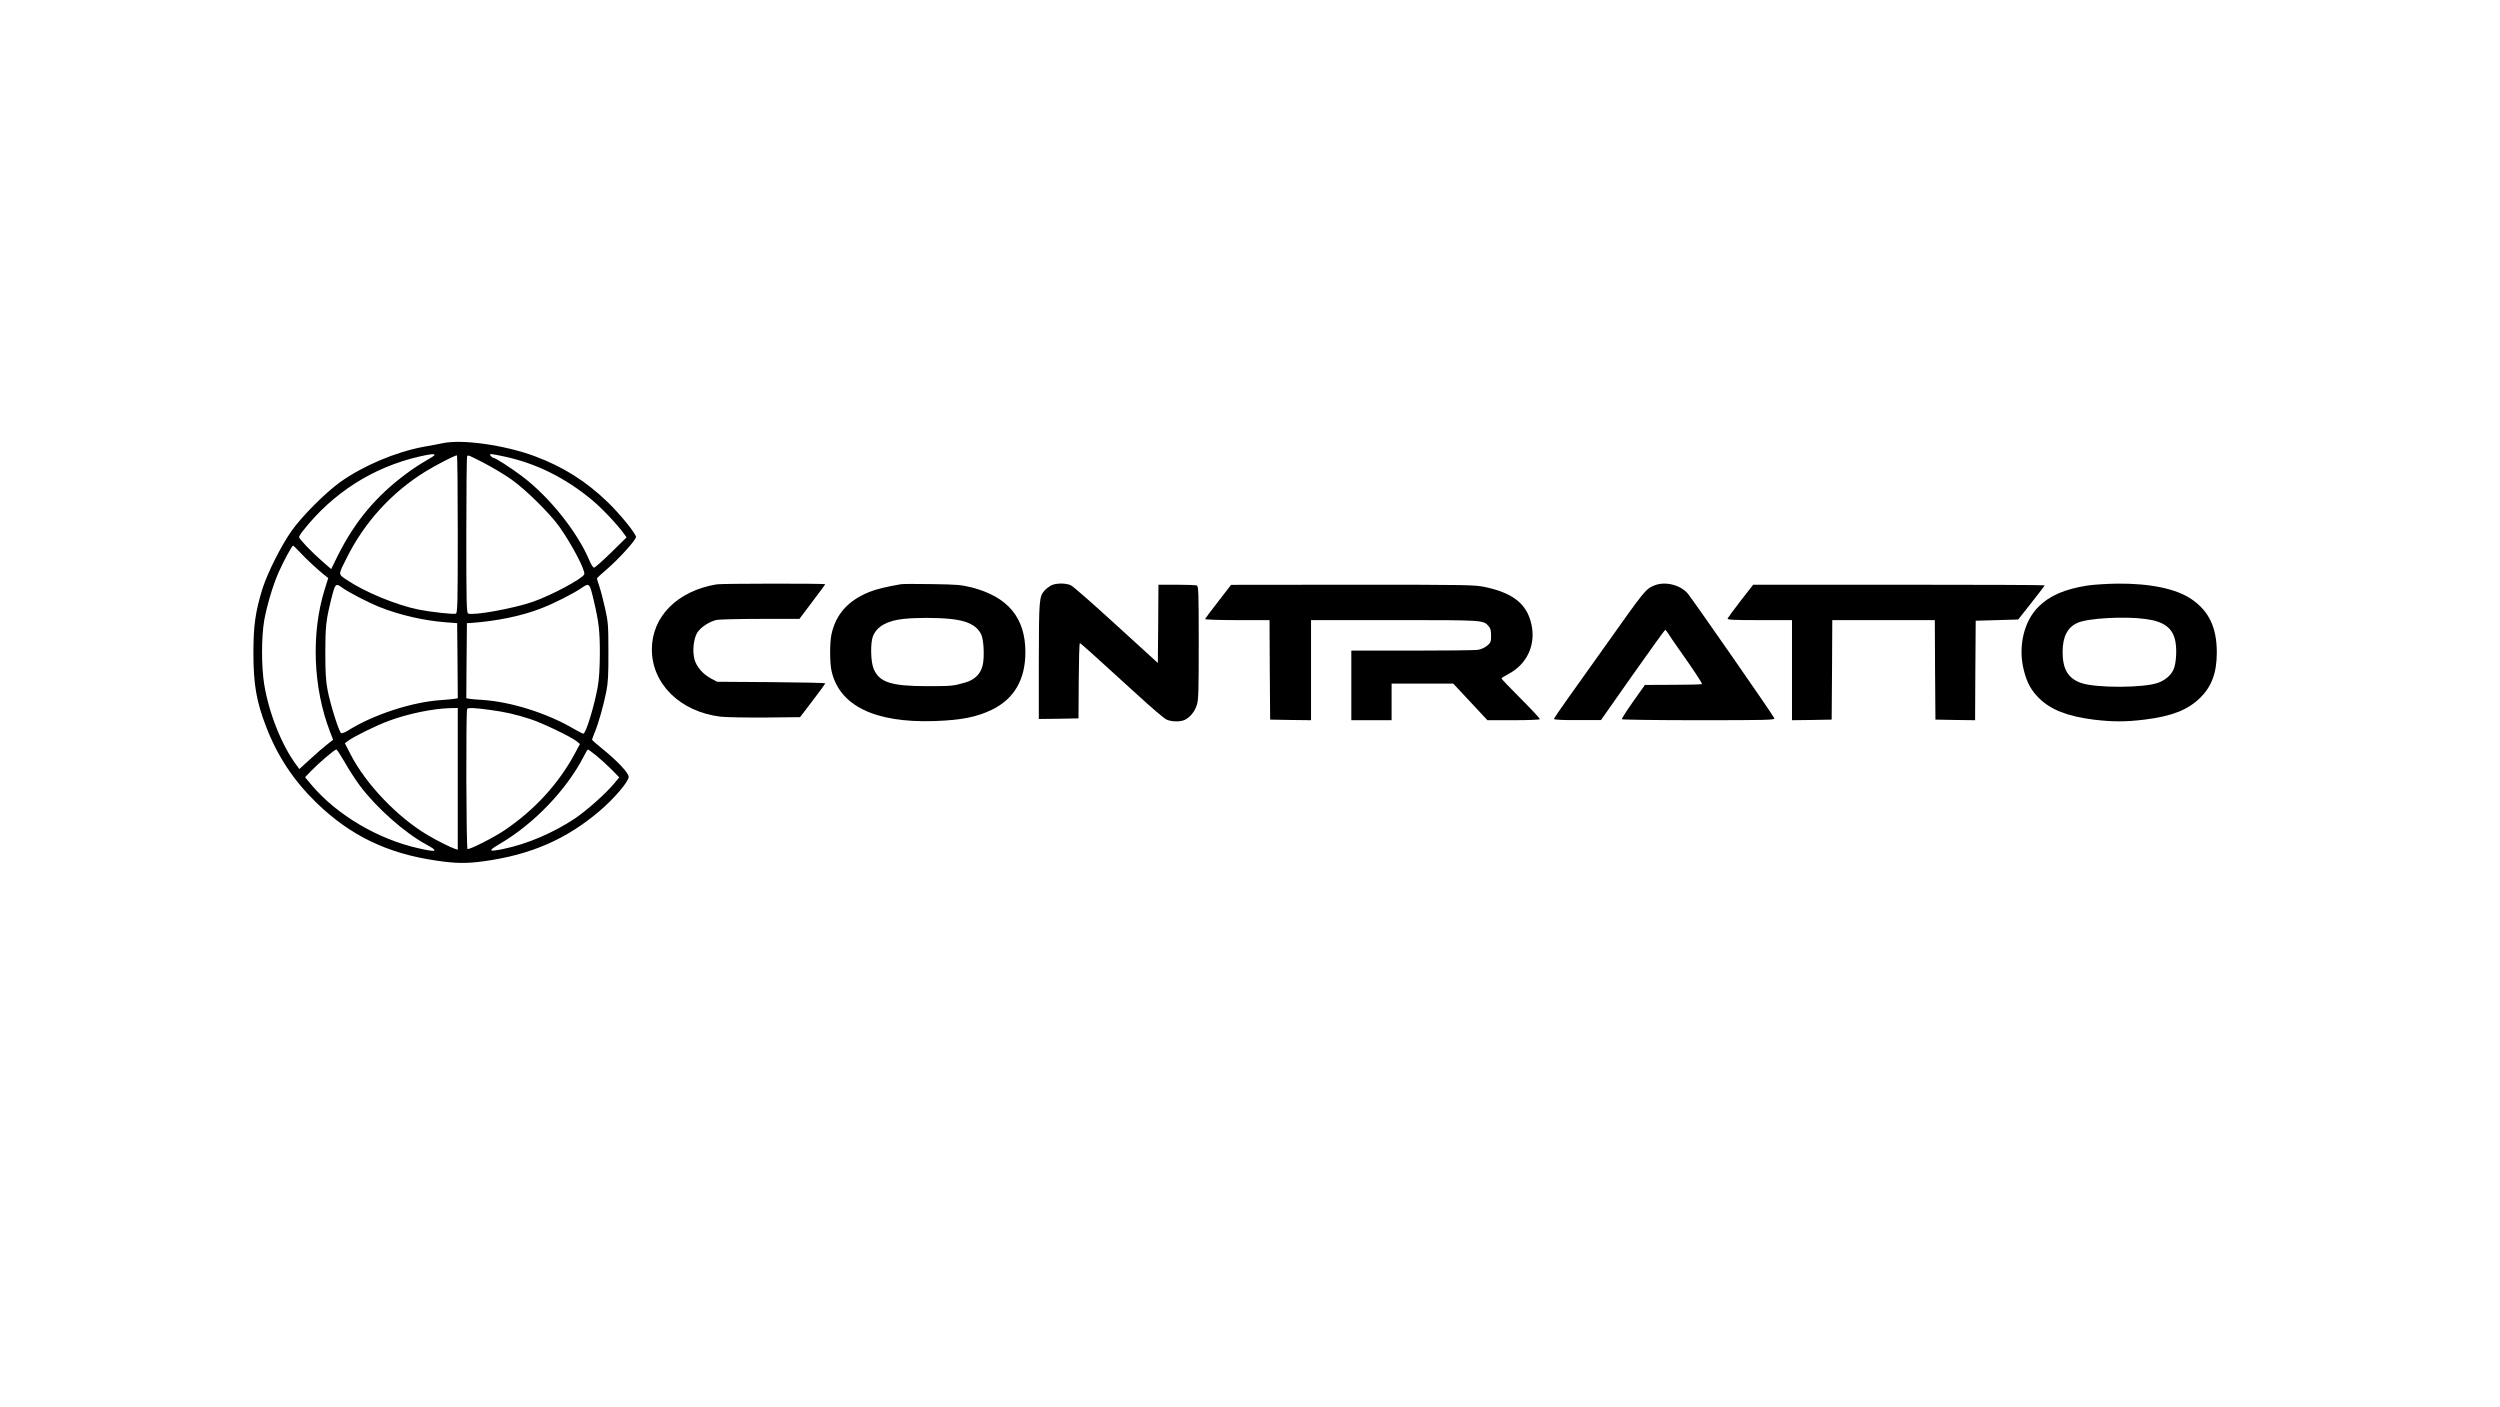
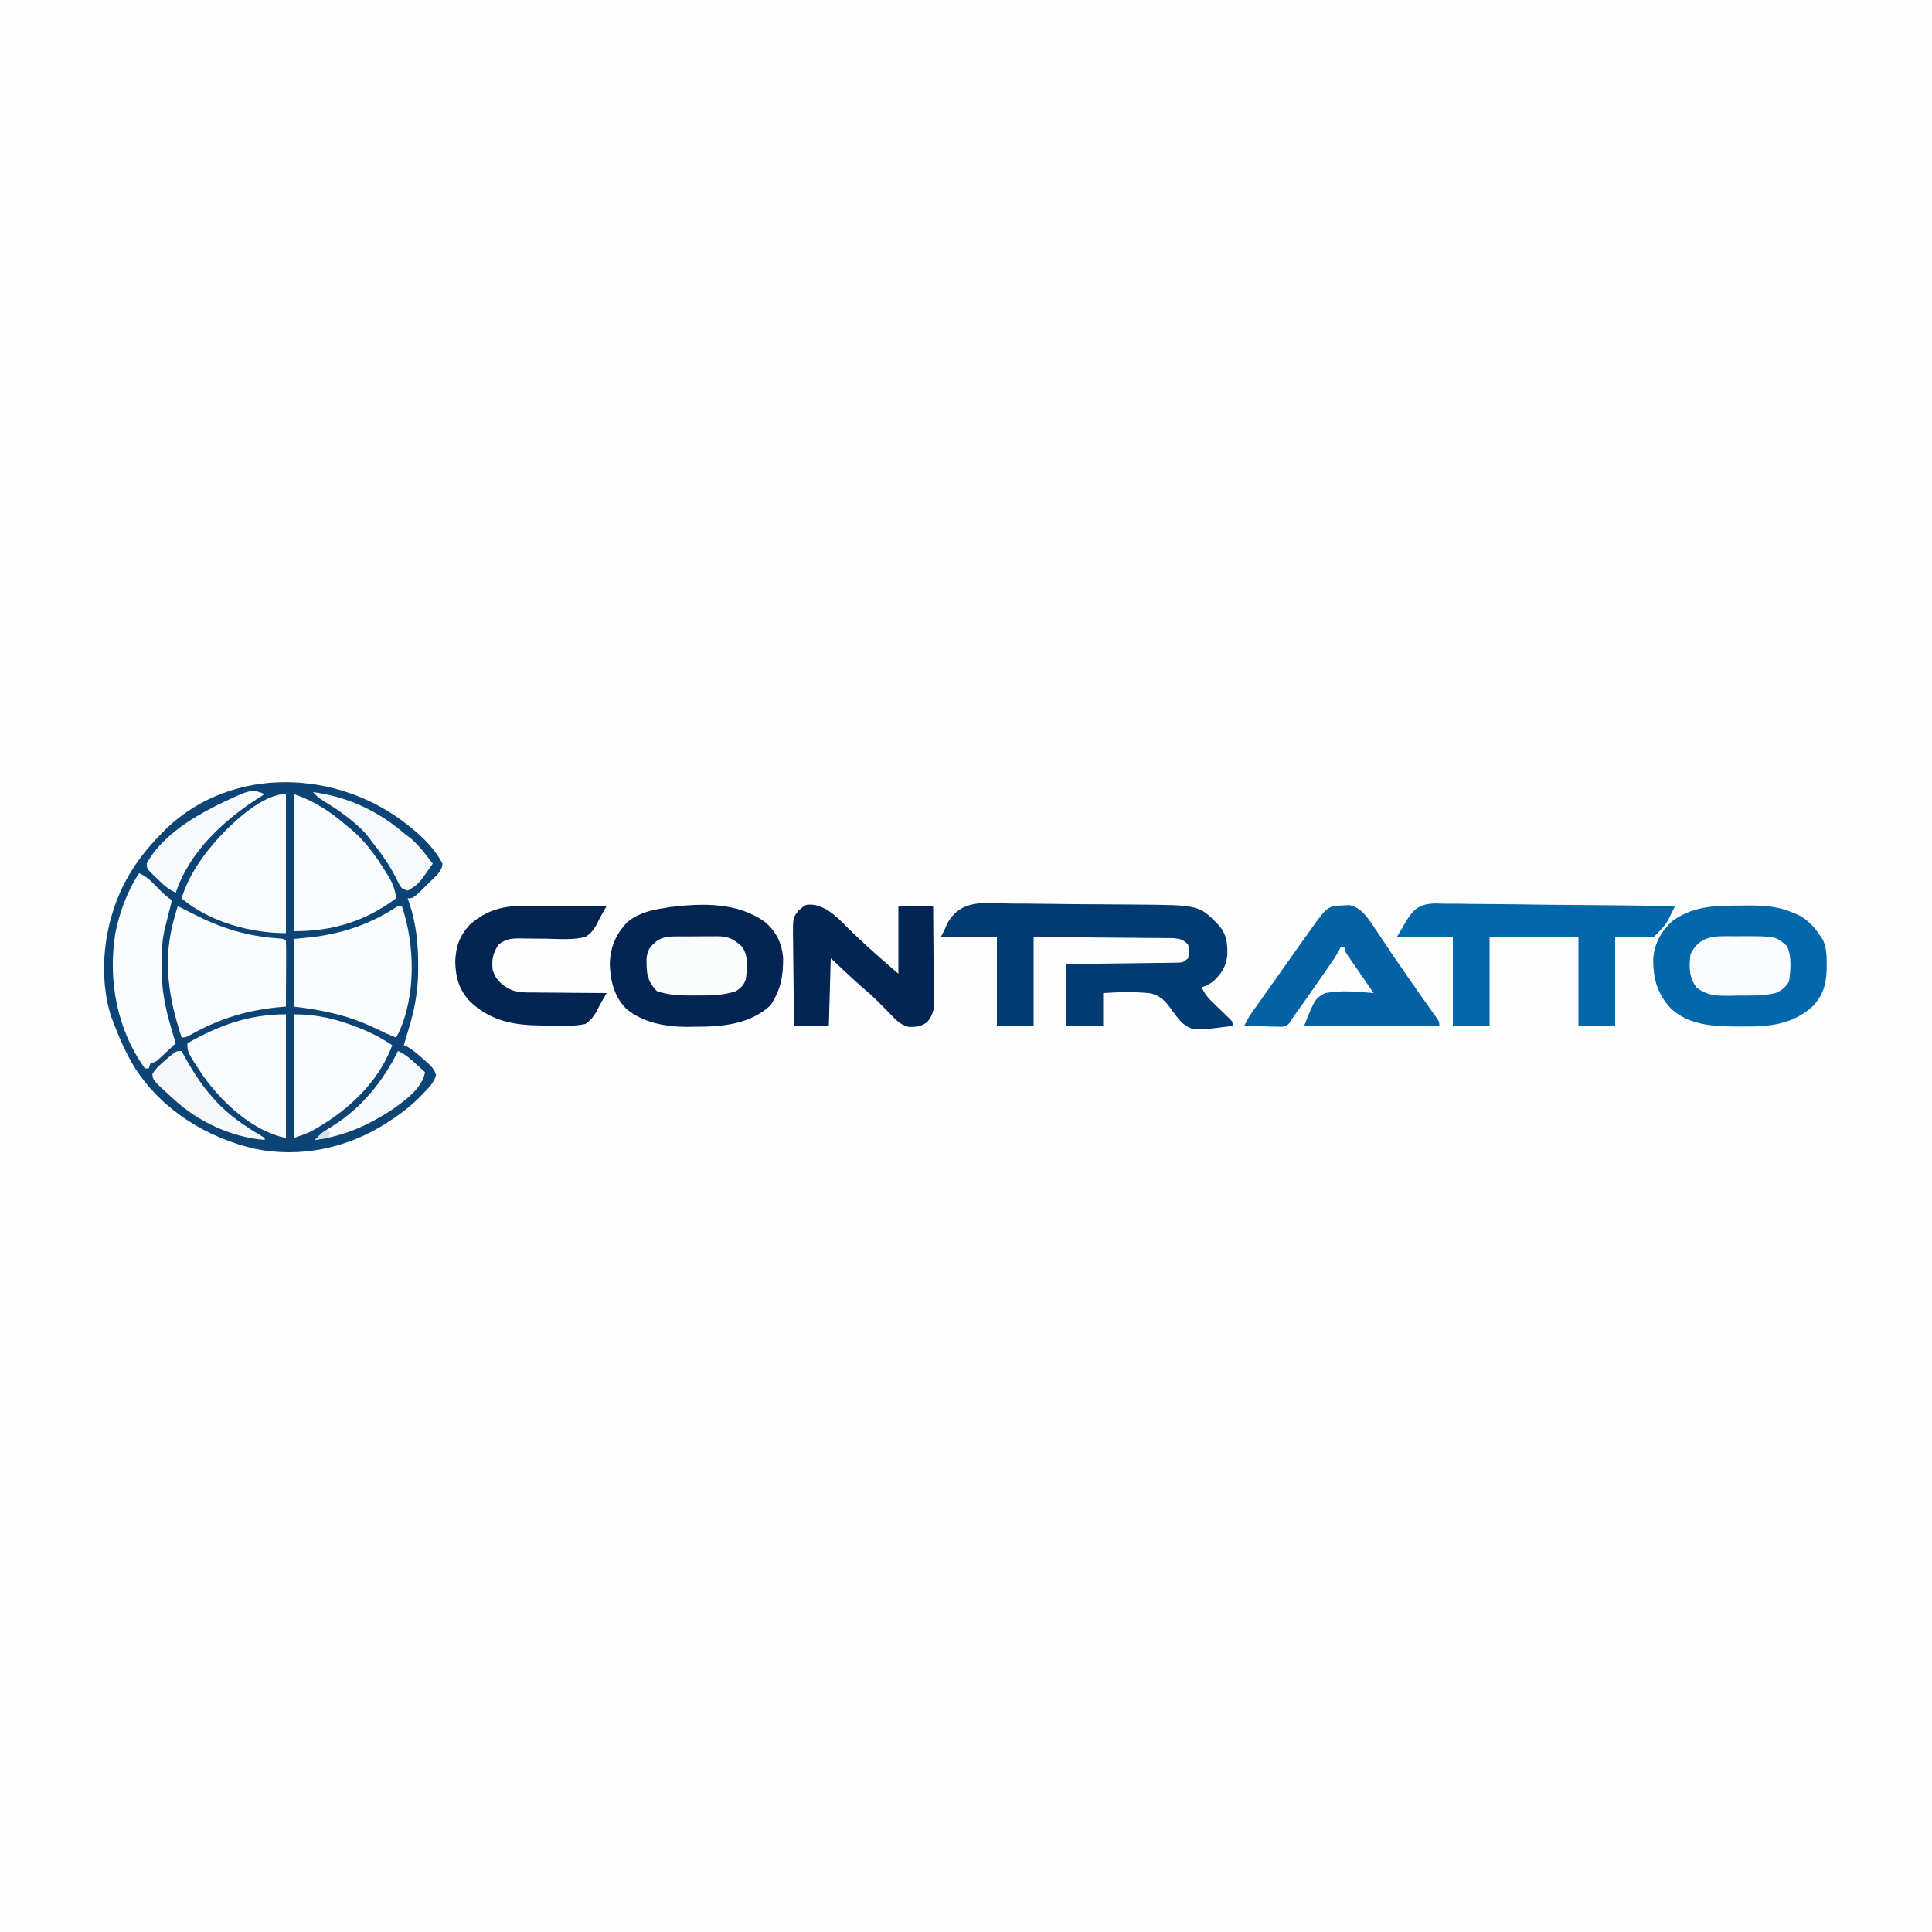
- <svg xmlns="http://www.w3.org/2000/svg" version="1.0" width="2048pt" height="1152pt" viewBox="0 0 2048 1152" preserveAspectRatio="xMidYMid meet">
-   <g transform="translate(0,1152) scale(0.1,-0.1)" fill="#000000" stroke="none">
-     <path d="M3625 7889 c-22 -5 -91 -18 -154 -29 -228 -42 -493 -154 -681 -287 -122 -87 -316 -281 -402 -403 -83 -117 -196 -342 -237 -470 -59 -191 -75 -303 -75 -530 0 -254 24 -397 105 -605 92 -240 225 -440 411 -621 277 -269 581 -416 982 -474 159 -24 248 -25 392 -5 384 53 678 181 951 416 116 99 233 237 233 274 0 33 -86 125 -212 228 -49 39 -88 74 -88 77 0 4 11 33 24 66 31 75 69 212 93 329 14 72 18 136 17 325 0 217 -2 244 -27 356 -15 67 -36 148 -47 180 -11 33 -20 62 -20 65 0 4 39 40 86 80 97 84 234 236 234 260 0 27 -130 187 -231 285 -180 173 -365 290 -599 377 -246 91 -595 141 -755 106z m-65 -96 c0 -5 -33 -26 -72 -48 -39 -22 -111 -69 -159 -105 -249 -185 -420 -390 -560 -668 l-56 -114 -69 60 c-87 75 -194 187 -194 202 0 7 15 31 33 53 244 310 572 519 952 607 88 20 125 24 125 13z m577 -14 c258 -56 497 -175 714 -356 79 -65 209 -203 261 -276 l21 -29 -126 -124 c-70 -68 -133 -124 -140 -124 -8 0 -24 24 -36 53 -98 236 -330 527 -556 697 -92 69 -218 150 -234 150 -5 0 -14 7 -21 15 -17 21 -2 20 117 -6z m-387 -634 c0 -576 -2 -646 -16 -652 -19 -7 -202 13 -304 33 -183 37 -444 145 -590 244 -71 48 -71 38 1 181 145 291 367 535 644 706 82 51 239 132 258 133 4 0 7 -290 7 -645z m219 580 c69 -36 169 -96 221 -133 116 -82 315 -278 393 -388 103 -146 215 -359 203 -389 -13 -35 -271 -173 -421 -225 -159 -55 -484 -114 -530 -96 -13 5 -15 90 -15 644 0 351 3 642 7 645 10 10 6 12 142 -58z m-1513 -728 c54 -58 151 -148 201 -187 l32 -25 -29 -93 c-112 -358 -96 -804 43 -1165 l26 -67 -52 -41 c-29 -22 -91 -76 -138 -120 l-87 -79 -24 33 c-119 159 -226 426 -264 663 -23 143 -23 383 0 519 20 116 73 296 119 398 40 90 109 217 118 217 3 0 28 -24 55 -53z m2408 -396 c42 -178 50 -248 50 -436 -1 -124 -6 -209 -18 -275 -30 -163 -97 -380 -117 -380 -6 0 -42 18 -81 41 -217 127 -513 220 -743 235 -49 3 -100 7 -113 10 l-22 4 2 308 3 307 35 2 c204 14 414 57 570 118 107 41 265 121 335 169 63 43 65 41 99 -103z m-2061 105 c47 -35 210 -120 302 -157 169 -68 371 -114 550 -127 l90 -7 3 -307 2 -308 -22 -4 c-13 -3 -63 -7 -112 -11 -240 -15 -560 -120 -766 -250 -23 -15 -48 -24 -55 -21 -17 6 -90 238 -112 356 -14 72 -18 146 -18 305 0 212 6 263 46 427 35 140 38 144 92 104z m947 -1567 l0 -580 -22 7 c-33 10 -153 70 -223 112 -249 147 -507 418 -632 660 l-48 93 25 19 c44 34 232 127 333 164 160 60 367 102 510 105 l57 1 0 -581z m260 566 c126 -17 208 -35 332 -75 100 -32 335 -145 381 -182 l28 -23 -43 -80 c-134 -248 -329 -460 -574 -626 -92 -62 -291 -162 -304 -154 -11 7 -14 1137 -3 1148 10 11 67 8 183 -8z m-1186 -429 c32 -57 88 -144 124 -192 132 -178 370 -389 544 -482 105 -57 89 -66 -60 -32 -334 74 -669 272 -877 516 l-56 67 53 55 c65 66 189 172 203 172 6 -1 36 -47 69 -104z m2060 55 c33 -27 90 -79 125 -114 l64 -65 -39 -47 c-67 -82 -225 -223 -324 -290 -177 -118 -393 -210 -588 -250 -123 -25 -128 -17 -26 43 281 165 549 446 689 721 14 28 28 51 31 51 4 0 34 -22 68 -49z" />
-     <path d="M5870 6733 c-321 -54 -530 -264 -530 -533 0 -283 233 -511 563 -551 45 -5 210 -8 366 -7 l285 3 103 135 c57 74 103 138 103 142 0 4 -199 8 -442 10 l-443 3 -51 27 c-64 34 -118 95 -134 154 -20 69 -8 175 23 223 29 44 97 88 155 102 20 5 182 9 359 9 l322 0 105 140 c58 76 106 141 106 144 0 7 -852 6 -890 -1z" />
-     <path d="M7380 6734 c-116 -20 -205 -41 -260 -64 -173 -70 -273 -182 -309 -348 -14 -68 -14 -226 0 -294 62 -288 353 -431 844 -415 222 8 344 32 471 93 182 89 274 247 274 472 0 280 -142 452 -437 529 -88 22 -121 25 -328 28 -126 2 -241 2 -255 -1z m403 -284 c140 -14 216 -51 254 -125 22 -40 29 -189 13 -255 -17 -72 -66 -120 -145 -142 -98 -28 -109 -29 -310 -29 -293 0 -390 31 -437 139 -26 59 -29 217 -6 272 34 80 116 126 251 140 105 11 268 11 380 0z" />
-     <path d="M8605 6721 c-16 -10 -38 -27 -48 -39 -44 -49 -46 -73 -47 -575 l0 -477 163 2 162 3 2 307 c1 170 5 308 9 309 6 1 92 -76 472 -423 112 -103 219 -194 237 -202 41 -20 117 -21 153 -2 43 22 79 67 96 119 14 41 16 113 16 511 0 414 -2 465 -16 470 -9 3 -83 6 -165 6 l-149 0 -2 -321 -3 -320 -340 310 c-187 171 -354 318 -372 326 -44 21 -131 19 -168 -4z" />
-     <path d="M13550 6723 c-69 -29 -76 -38 -395 -488 -109 -154 -250 -351 -312 -438 -62 -87 -113 -162 -113 -167 0 -6 76 -10 193 -9 l192 0 260 370 c143 203 263 369 266 369 4 0 18 -17 30 -37 13 -21 44 -67 70 -103 127 -180 207 -299 201 -304 -3 -3 -109 -6 -236 -6 l-231 -1 -97 -137 c-53 -75 -94 -140 -92 -144 3 -4 287 -8 631 -8 552 0 624 2 619 15 -8 23 -677 985 -711 1024 -63 72 -189 101 -275 64z" />
-     <path d="M17105 6724 c-189 -29 -314 -83 -405 -174 -122 -120 -170 -331 -120 -524 25 -99 60 -162 123 -225 96 -95 233 -149 447 -176 157 -19 263 -19 419 0 223 28 353 79 453 177 96 93 138 207 138 373 0 203 -63 337 -205 435 -124 86 -337 131 -606 129 -85 -1 -194 -8 -244 -15z m472 -275 c152 -20 223 -74 244 -185 13 -69 6 -177 -14 -225 -19 -47 -66 -89 -124 -111 -113 -44 -511 -46 -634 -3 -109 38 -153 114 -152 260 1 121 41 197 123 233 84 38 386 55 557 31z" />
-     <path d="M9980 6593 c-58 -74 -106 -139 -108 -144 -2 -5 113 -9 262 -9 l266 0 2 -407 3 -408 168 -3 167 -2 0 410 0 410 685 0 c733 0 725 1 770 -50 15 -16 20 -36 20 -77 0 -50 -3 -58 -33 -83 -21 -17 -50 -30 -79 -34 -25 -3 -268 -6 -539 -6 l-494 0 0 -285 0 -285 165 0 165 0 0 150 0 150 253 0 252 0 140 -150 140 -150 212 0 c116 0 214 4 217 8 3 5 -67 80 -155 168 -87 87 -159 162 -159 166 0 4 27 21 61 39 150 80 222 239 184 407 -38 165 -148 253 -379 303 -85 18 -141 19 -1085 19 l-996 -1 -105 -136z" />
-     <path d="M14260 6599 c-56 -73 -104 -138 -107 -145 -4 -12 41 -14 261 -14 l266 0 0 -410 0 -410 163 2 162 3 3 408 2 407 420 0 420 0 2 -407 3 -408 162 -3 163 -2 2 407 3 408 174 5 174 5 109 138 c59 75 108 139 108 142 0 3 -537 5 -1194 5 l-1194 0 -102 -131z" />
-   </g>
+ <svg xmlns="http://www.w3.org/2000/svg" version="1.1" width="1000" height="1000">
+   <path d="M0 0 C330 0 660 0 1000 0 C1000 330 1000 660 1000 1000 C670 1000 340 1000 0 1000 C0 670 0 340 0 0 Z " fill="#FEFEFE" transform="translate(0,0)" />
+   <path d="M0 0 C0.706 0.553 1.413 1.106 2.141 1.676 C8.213 6.685 14.486 12.923 18.004 20.027 C17.996 24.093 14.131 26.737 11.496 29.516 C2.972 38 2.972 38 0 38 C0.361 39.024 0.722 40.047 1.094 41.102 C4.478 51.625 5.47 61.511 5.438 72.562 C5.435 73.834 5.432 75.105 5.43 76.415 C5.265 86.879 3.413 96.163 0.375 106.125 C0.146 106.891 -0.084 107.656 -0.32 108.445 C-0.876 110.298 -1.437 112.149 -2 114 C-1.203 114.331 -1.203 114.331 -0.391 114.668 C2.855 116.476 5.505 118.84 8.25 121.312 C9.081 122.023 9.081 122.023 9.93 122.748 C12.245 124.833 13.838 126.425 14.691 129.461 C13.668 133.219 11.332 135.583 8.688 138.312 C8.145 138.884 7.602 139.456 7.043 140.045 C2.16 145.068 -3.108 149.206 -9 153 C-10.232 153.812 -10.232 153.812 -11.488 154.641 C-31.669 167.386 -55.677 172.432 -79.113 167.617 C-103.92 161.815 -126.862 147.747 -140.938 126.125 C-145.462 118.802 -148.963 111.04 -152 103 C-152.436 101.879 -152.871 100.757 -153.32 99.602 C-160.492 77.686 -157.168 51.237 -146.969 30.875 C-141.621 20.527 -135.17 12.181 -127 4 C-126.282 3.27 -125.564 2.541 -124.824 1.789 C-90.407 -31.008 -35.891 -28.633 0 0 Z " fill="#0C4476" transform="translate(211,427)" />
+   <path d="M0 0 C2.467 0.012 4.934 0.02 7.401 0.023 C12.567 0.041 17.73 0.099 22.895 0.188 C29.486 0.3 36.075 0.344 42.668 0.362 C48.987 0.383 55.306 0.441 61.625 0.5 C62.817 0.508 64.009 0.515 65.237 0.523 C97.668 0.787 97.668 0.787 107.504 10.758 C112.013 15.813 112.442 20.153 112.355 26.715 C111.755 32.342 109.244 36.559 105.016 40.25 C102.078 42.312 102.078 42.312 99.078 43.312 C100.433 46.354 101.939 48.395 104.336 50.695 C104.961 51.305 105.586 51.915 106.23 52.543 C106.881 53.168 107.532 53.793 108.203 54.438 C109.502 55.685 110.796 56.938 112.086 58.195 C112.66 58.746 113.234 59.296 113.825 59.864 C115.078 61.312 115.078 61.312 115.078 63.312 C94.728 65.942 94.728 65.942 88.92 61.758 C87.065 59.715 85.432 57.621 83.828 55.375 C80.642 50.95 78.159 47.844 72.725 46.457 C64.499 45.523 56.326 45.806 48.078 46.312 C48.078 51.922 48.078 57.532 48.078 63.312 C41.808 63.312 35.538 63.312 29.078 63.312 C29.078 52.752 29.078 42.193 29.078 31.312 C33.375 31.264 37.671 31.215 42.098 31.164 C45.522 31.12 48.946 31.073 52.37 31.025 C55.986 30.975 59.601 30.929 63.217 30.891 C66.699 30.854 70.181 30.807 73.663 30.754 C75.638 30.727 77.614 30.709 79.59 30.692 C80.791 30.672 81.992 30.652 83.23 30.631 C84.289 30.618 85.348 30.605 86.44 30.591 C89.308 30.495 89.308 30.495 92.078 28.312 C92.662 24.855 92.662 24.855 92.078 21.312 C89.701 18.733 88.218 18.329 84.712 17.914 C83.357 17.887 82.002 17.877 80.647 17.88 C79.906 17.87 79.164 17.86 78.399 17.849 C75.954 17.819 73.508 17.81 71.062 17.801 C69.364 17.784 67.666 17.766 65.968 17.746 C61.503 17.699 57.038 17.669 52.573 17.643 C47.213 17.608 41.853 17.551 36.493 17.498 C28.355 17.419 20.217 17.368 12.078 17.312 C12.078 32.492 12.078 47.672 12.078 63.312 C5.808 63.312 -0.462 63.312 -6.922 63.312 C-6.922 48.133 -6.922 32.953 -6.922 17.312 C-16.492 17.312 -26.062 17.312 -35.922 17.312 C-35.262 15.992 -34.602 14.672 -33.922 13.312 C-33.497 12.333 -33.072 11.353 -32.634 10.343 C-25.458 -2.555 -13.27 -0.287 0 0 Z " fill="#023B71" transform="translate(522.9219,467.6875)" />
+   <path d="M0 0 C2.245 -0.01 4.489 -0.041 6.734 -0.072 C14.62 -0.13 21.743 0.238 29.148 3.24 C29.886 3.53 30.624 3.821 31.385 4.12 C38.011 6.864 42.099 11.948 45.816 17.92 C47.539 22.214 47.684 25.903 47.648 30.49 C47.643 31.334 47.637 32.178 47.631 33.048 C47.411 40.734 45.794 46.37 40.434 52.061 C29.925 61.58 17.783 62.739 4.086 62.553 C2.302 62.558 2.302 62.558 0.482 62.562 C-11.373 62.491 -23.757 61.721 -32.926 53.346 C-40.179 45.393 -42.28 37.731 -42.121 27.111 C-41.387 19.29 -37.984 13.301 -32.273 7.998 C-22.298 0.758 -11.843 0.031 0 0 Z " fill="#0367AC" transform="translate(897.8516,468.7598)" />
+   <path d="M0 0 C5.636 4.93 8.491 10.662 9.207 18.152 C9.31 27.985 8.044 34.691 2.746 42.949 C-7.88 52.882 -22.686 54.155 -36.566 54.074 C-37.787 54.094 -39.007 54.114 -40.264 54.135 C-51.438 54.129 -63.348 52.104 -72.129 44.637 C-78.296 38.323 -80.254 30.128 -80.504 21.512 C-80.236 12.773 -77.289 5.918 -71.129 -0.363 C-65.332 -4.75 -59.226 -6.365 -52.129 -7.363 C-51.123 -7.537 -50.118 -7.711 -49.082 -7.891 C-32.243 -9.904 -14.242 -10.374 0 0 Z " fill="#042553" transform="translate(396.1289,477.3633)" />
+   <path d="M0 0 C1.822 0.059 1.822 0.059 3.681 0.12 C5.629 0.117 5.629 0.117 7.616 0.115 C11.156 0.112 14.693 0.176 18.232 0.253 C21.938 0.322 25.644 0.329 29.351 0.342 C36.36 0.376 43.368 0.466 50.376 0.576 C58.359 0.7 66.342 0.76 74.326 0.815 C90.74 0.93 107.152 1.123 123.564 1.369 C123.114 2.265 123.114 2.265 122.656 3.18 C121.793 4.909 120.946 6.645 120.103 8.384 C118.189 11.619 118.189 11.619 112.564 17.369 C105.964 17.369 99.364 17.369 92.564 17.369 C92.564 32.549 92.564 47.729 92.564 63.369 C86.294 63.369 80.024 63.369 73.564 63.369 C73.564 48.189 73.564 33.009 73.564 17.369 C58.384 17.369 43.204 17.369 27.564 17.369 C27.564 32.549 27.564 47.729 27.564 63.369 C21.294 63.369 15.024 63.369 8.564 63.369 C8.564 48.189 8.564 33.009 8.564 17.369 C-1.006 17.369 -10.576 17.369 -20.436 17.369 C-19.446 15.719 -18.456 14.069 -17.436 12.369 C-16.914 11.428 -16.392 10.487 -15.854 9.518 C-11.451 2.408 -8.395 0.112 0 0 Z " fill="#0067AB" transform="translate(743.4357,467.6314)" />
+   <path d="M0 0 C0.831 -0.049 1.663 -0.098 2.52 -0.148 C8.24 0.974 11.305 5.338 14.492 9.867 C15.691 11.656 16.88 13.45 18.062 15.25 C19.382 17.222 20.702 19.193 22.023 21.164 C22.704 22.183 23.384 23.201 24.085 24.251 C27.561 29.416 31.124 34.52 34.688 39.625 C35.656 41.015 35.656 41.015 36.644 42.433 C37.267 43.327 37.89 44.22 38.531 45.141 C39.132 46.004 39.733 46.867 40.352 47.756 C41.628 49.577 42.915 51.39 44.211 53.197 C44.853 54.096 45.495 54.996 46.156 55.922 C46.738 56.73 47.32 57.538 47.92 58.37 C49.188 60.375 49.188 60.375 49.188 62.375 C26.087 62.375 2.987 62.375 -20.812 62.375 C-15.167 48.262 -15.167 48.262 -9.812 45.375 C-1.623 43.817 6.935 44.645 15.188 45.375 C14.733 44.719 14.279 44.063 13.811 43.387 C11.765 40.428 9.726 37.464 7.688 34.5 C6.614 32.951 6.614 32.951 5.52 31.371 C4.843 30.385 4.166 29.399 3.469 28.383 C2.84 27.472 2.212 26.56 1.564 25.622 C0.188 23.375 0.188 23.375 0.188 21.375 C-0.472 21.375 -1.133 21.375 -1.812 21.375 C-2.042 21.887 -2.271 22.399 -2.508 22.926 C-4.312 26.313 -6.5 29.416 -8.688 32.562 C-9.166 33.255 -9.645 33.948 -10.139 34.661 C-15.642 42.602 -21.167 50.534 -26.812 58.375 C-27.475 59.463 -27.475 59.463 -28.152 60.572 C-29.812 62.375 -29.812 62.375 -32.173 62.829 C-33.079 62.808 -33.985 62.787 -34.918 62.766 C-36.392 62.746 -36.392 62.746 -37.896 62.727 C-38.921 62.693 -39.945 62.66 -41 62.625 C-42.036 62.607 -43.072 62.589 -44.139 62.57 C-46.698 62.523 -49.255 62.457 -51.812 62.375 C-50.533 59.696 -49.137 57.279 -47.414 54.863 C-46.705 53.864 -46.705 53.864 -45.981 52.844 C-45.471 52.132 -44.962 51.421 -44.438 50.688 C-43.345 49.151 -42.252 47.615 -41.16 46.078 C-40.602 45.295 -40.044 44.512 -39.469 43.705 C-37.416 40.817 -35.377 37.919 -33.34 35.019 C-30.839 31.465 -28.326 27.92 -25.812 24.375 C-25.248 23.578 -24.683 22.78 -24.102 21.958 C-22.365 19.51 -20.621 17.067 -18.875 14.625 C-18.343 13.874 -17.812 13.123 -17.264 12.35 C-8.645 0.345 -8.645 0.345 0 0 Z " fill="#0461A3" transform="translate(695.8125,468.625)" />
+   <path d="M0 0 C8.723 0.85 15.17 8.895 21.188 14.688 C28.81 21.984 36.675 28.882 44.688 35.75 C44.688 24.2 44.688 12.65 44.688 0.75 C50.627 0.75 56.568 0.75 62.688 0.75 C62.762 8.491 62.816 16.232 62.852 23.974 C62.867 26.607 62.888 29.241 62.914 31.874 C62.95 35.66 62.967 39.445 62.98 43.23 C62.996 44.408 63.011 45.585 63.027 46.798 C63.028 47.899 63.028 48.999 63.028 50.134 C63.038 51.582 63.038 51.582 63.048 53.061 C62.615 56.292 61.606 58.132 59.688 60.75 C56.158 63.103 54.239 63.358 50.09 63.258 C45.498 62.287 42.768 58.986 39.625 55.688 C38.302 54.362 36.978 53.038 35.652 51.715 C34.999 51.052 34.346 50.39 33.673 49.707 C31.102 47.173 28.397 44.822 25.662 42.467 C22.433 39.659 19.314 36.734 16.188 33.812 C14.043 31.812 11.898 29.811 9.688 27.75 C9.357 39.3 9.027 50.85 8.688 62.75 C2.748 62.75 -3.192 62.75 -9.312 62.75 C-9.436 54.885 -9.527 47.02 -9.587 39.154 C-9.609 36.478 -9.646 33.804 -9.69 31.128 C-9.75 27.281 -9.779 23.434 -9.801 19.586 C-9.827 18.392 -9.852 17.198 -9.879 15.968 C-9.882 6.696 -9.882 6.696 -6.918 2.998 C-3.358 -0.074 -3.358 -0.074 0 0 Z " fill="#032553" transform="translate(420.3125,468.25)" />
+   <path d="M0 0 C2.513 1.247 5.01 2.52 7.504 3.805 C22.46 11.468 35.807 15.68 52.699 16.754 C55 17 55 17 56 18 C56.088 20.521 56.115 23.014 56.098 25.535 C56.096 26.288 56.095 27.042 56.093 27.818 C56.088 30.233 56.075 32.648 56.062 35.062 C56.057 36.696 56.053 38.329 56.049 39.963 C56.038 43.975 56.021 47.988 56 52 C55.291 52.058 54.583 52.115 53.853 52.175 C36.534 53.654 21.657 58.096 6.582 66.645 C4 68 4 68 2 68 C-4.742 47.49 -7.905 28.23 -2 7 C-1.787 6.205 -1.575 5.409 -1.355 4.59 C-0.931 3.052 -0.472 1.524 0 0 Z " fill="#F9FBFC" transform="translate(92,469)" />
+   <path d="M0 0 C6.81 19.852 7.373 46.18 -1.637 65.512 C-2.312 66.743 -2.312 66.743 -3 68 C-6.411 66.696 -9.681 65.199 -12.958 63.589 C-27.083 56.724 -40.014 53.881 -56 52 C-56 40.45 -56 28.9 -56 17 C-53.257 16.732 -50.514 16.464 -47.688 16.188 C-32.033 14.496 -17.111 9.761 -3.855 1.102 C-2 0 -2 0 0 0 Z " fill="#FAFBFC" transform="translate(208,469)" />
+   <path d="M0 0 C0 23.76 0 47.52 0 72 C-18.376 72 -39.722 66.147 -54 54 C-50.635 42.785 -43.732 32.678 -36 24 C-35.004 22.88 -35.004 22.88 -33.988 21.738 C-26.348 13.646 -11.752 0 0 0 Z " fill="#F8FAFB" transform="translate(148,411)" />
+   <path d="M0 0 C1.168 0.003 2.336 0.006 3.539 0.009 C7.258 0.02 10.977 0.045 14.695 0.07 C17.221 0.08 19.747 0.089 22.273 0.098 C28.456 0.12 34.638 0.153 40.82 0.195 C39.907 1.777 39.907 1.777 38.976 3.39 C37.752 5.513 36.638 7.59 35.606 9.817 C33.953 12.742 32.624 14.294 29.82 16.195 C23.306 17.781 16.344 17.229 9.695 17.07 C6.94 17.037 4.186 17.016 1.431 17.01 C-0.277 17.004 -1.986 16.979 -3.694 16.934 C-8.37 16.878 -11.392 17.13 -15.18 20.195 C-18.075 24.588 -18.738 27.98 -18.18 33.195 C-16.552 38.283 -14.002 40.483 -9.588 43.137 C-5.151 45.087 -0.678 44.921 4.102 44.902 C5.156 44.917 6.21 44.933 7.296 44.948 C10.638 44.991 13.978 45 17.32 45.008 C19.596 45.031 21.872 45.056 24.148 45.084 C29.706 45.147 35.263 45.182 40.82 45.195 C39.837 46.907 38.853 48.618 37.868 50.328 C37.042 51.799 36.277 53.304 35.536 54.819 C33.878 57.634 32.498 59.288 29.82 61.195 C24.563 62.268 19.545 62.282 14.198 62.094 C11.721 62.009 9.252 61.992 6.773 61.986 C-7.417 61.822 -19.293 59.636 -29.891 49.57 C-35.554 43.603 -37.309 37.252 -37.555 29.133 C-37.317 21.341 -35.352 15.64 -30.051 9.863 C-20.924 1.728 -11.853 -0.108 0 0 Z " fill="#042452" transform="translate(273.1797,468.8047)" />
+   <path d="M0 0 C10.473 3.491 18.645 8.873 27 16 C27.7 16.566 28.4 17.132 29.121 17.715 C36.963 24.211 42.643 32.129 47.938 40.75 C48.522 41.689 48.522 41.689 49.119 42.646 C51.371 46.423 52.577 49.621 53 54 C36.756 66.018 20.125 71 0 71 C0 47.57 0 24.14 0 0 Z " fill="#FBFCFD" transform="translate(152,411)" />
+   <path d="M0 0 C0 21.12 0 42.24 0 64 C-17.127 60.575 -32.975 45.704 -42.875 31.875 C-51 19.599 -51 19.599 -51 15 C-34.684 5.673 -19.054 0 0 0 Z " fill="#F8FAFB" transform="translate(148,525)" />
+   <path d="M0 0 C3.847 1.571 6.203 4.032 9.062 7 C11.655 9.682 13.892 11.928 17 14 C16.807 14.762 16.613 15.524 16.414 16.309 C16.154 17.341 15.893 18.374 15.625 19.438 C15.242 20.952 15.242 20.952 14.852 22.496 C14.571 23.652 14.29 24.809 14 26 C13.824 26.66 13.647 27.319 13.465 27.999 C11.878 34.322 11.615 40.434 11.625 46.938 C11.626 48.032 11.627 49.126 11.628 50.254 C11.767 59.936 13.335 68.725 16 78 C16.308 79.097 16.616 80.194 16.934 81.324 C17.586 83.564 18.266 85.786 19 88 C17.214 89.673 15.421 91.338 13.625 93 C13.117 93.477 12.609 93.954 12.086 94.445 C8.227 98 8.227 98 6 98 C5.67 98.99 5.34 99.98 5 101 C4.34 101 3.68 101 3 101 C-11.437 81.018 -16.192 55.348 -12.344 31.238 C-10.222 20.448 -6.111 9.167 0 0 Z " fill="#F9FBFC" transform="translate(72,452)" />
+   <path d="M0 0 C12.113 0 22.281 2.447 33.438 6.875 C34.265 7.202 35.093 7.53 35.946 7.867 C41.325 10.086 46.17 12.759 51 16 C43.85 35.819 26.621 51.121 8.57 60.809 C5.805 62.091 2.892 63.036 0 64 C0 42.88 0 21.76 0 0 Z " fill="#FBFCFD" transform="translate(152,525)" />
+   <path d="M0 0 C1.298 -0.004 2.596 -0.008 3.934 -0.012 C4.603 -0.005 5.273 0.001 5.963 0.007 C7.996 0.023 10.026 0.007 12.059 -0.012 C27.241 0.033 27.241 0.033 33.094 5.094 C35.609 10.672 34.988 17.471 34.133 23.398 C32.32 26.451 30.392 28.031 27.133 29.398 C20.766 30.945 14.272 30.663 7.758 30.711 C6.456 30.74 5.154 30.769 3.812 30.799 C-3.258 30.846 -8.219 30.865 -13.867 26.398 C-17.695 21.336 -17.675 15.499 -16.867 9.398 C-13.417 1.966 -7.869 0.023 0 0 Z " fill="#FAFCFD" transform="translate(891.8672,484.6016)" />
+   <path d="M0 0 C1.072 -0.006 1.072 -0.006 2.167 -0.013 C3.675 -0.019 5.184 -0.019 6.693 -0.015 C8.993 -0.012 11.292 -0.035 13.592 -0.061 C15.061 -0.063 16.531 -0.064 18 -0.062 C18.683 -0.072 19.367 -0.081 20.071 -0.09 C25.782 -0.035 28.852 1.604 32.844 5.555 C36.063 10.687 35.339 16.468 34.566 22.301 C33.317 25.508 32.458 26.132 29.566 28.301 C22.735 30.557 16.217 30.602 9.066 30.551 C7.433 30.562 7.433 30.562 5.766 30.574 C-0.301 30.56 -5.667 30.252 -11.434 28.301 C-16.646 22.955 -16.833 18.774 -16.785 11.516 C-16.271 6.812 -15.015 5.312 -11.434 2.301 C-7.809 -0.089 -4.205 -0.006 0 0 Z " fill="#FBFCFC" transform="translate(351.4336,484.6992)" />
+   <path d="M0 0 C-0.944 0.594 -1.887 1.189 -2.859 1.801 C-21.119 13.5 -38.916 29.748 -46 51 C-49.994 49.379 -52.796 46.607 -55.812 43.625 C-56.327 43.143 -56.842 42.661 -57.373 42.164 C-60.979 38.611 -60.979 38.611 -61.07 35.941 C-53.835 22.818 -39.953 13.714 -27 7 C-26.207 6.589 -25.414 6.178 -24.598 5.754 C-6.987 -2.674 -6.987 -2.674 0 0 Z " fill="#F6F8FA" transform="translate(137,411)" />
+   <path d="M0 0 C18.334 2.432 34.067 9.911 48 22 C49.031 22.784 50.062 23.567 51.125 24.375 C55.275 28.164 58.592 32.545 62 37 C54.508 47.813 54.508 47.813 49 51 C46 50 46 50 44.492 47.48 C43.959 46.394 43.425 45.307 42.875 44.188 C39.294 37.17 34.905 31.177 30 25 C29.216 23.948 28.433 22.896 27.625 21.812 C21.12 14.843 13.452 9.405 5.312 4.508 C3.241 3.157 1.657 1.821 0 0 Z " fill="#F6F8FA" transform="translate(162,410)" />
+   <path d="M0 0 C0.485 0.895 0.969 1.789 1.469 2.711 C5.698 10.391 10.14 17.424 16 24 C16.675 24.758 17.351 25.516 18.047 26.297 C24.722 33.362 32.524 38.788 40.891 43.695 C41.587 44.126 42.283 44.556 43 45 C43 45.33 43 45.66 43 46 C25.812 44.652 8.617 36.651 -4 25 C-4.495 24.552 -4.989 24.103 -5.499 23.641 C-14.946 15.011 -14.946 15.011 -15.109 11.965 C-13.532 9.172 -11.48 7.411 -9.062 5.312 C-8.167 4.525 -7.271 3.737 -6.348 2.926 C-2.781 0 -2.781 0 0 0 Z " fill="#F5F7F9" transform="translate(94,544)" />
+   <path d="M0 0 C3.71 1.578 6.299 3.907 9.25 6.625 C10.142 7.442 11.034 8.26 11.953 9.102 C12.966 10.041 12.966 10.041 14 11 C12.432 19.751 2.827 26.197 -4 31 C-16.196 38.788 -28.492 44.249 -43 46 C-40.224 43.025 -37.508 40.979 -34 38.938 C-18.905 29.471 -7.838 15.899 0 0 Z " fill="#F7F9FA" transform="translate(206,544)" />
+   <path d="M0 0 C0.66 0.33 1.32 0.66 2 1 C1.67 1.99 1.34 2.98 1 4 C-1.31 4.33 -3.62 4.66 -6 5 C-2.25 1.125 -2.25 1.125 0 0 Z " fill="#D7E1E8" transform="translate(169,585)" />
</svg>
